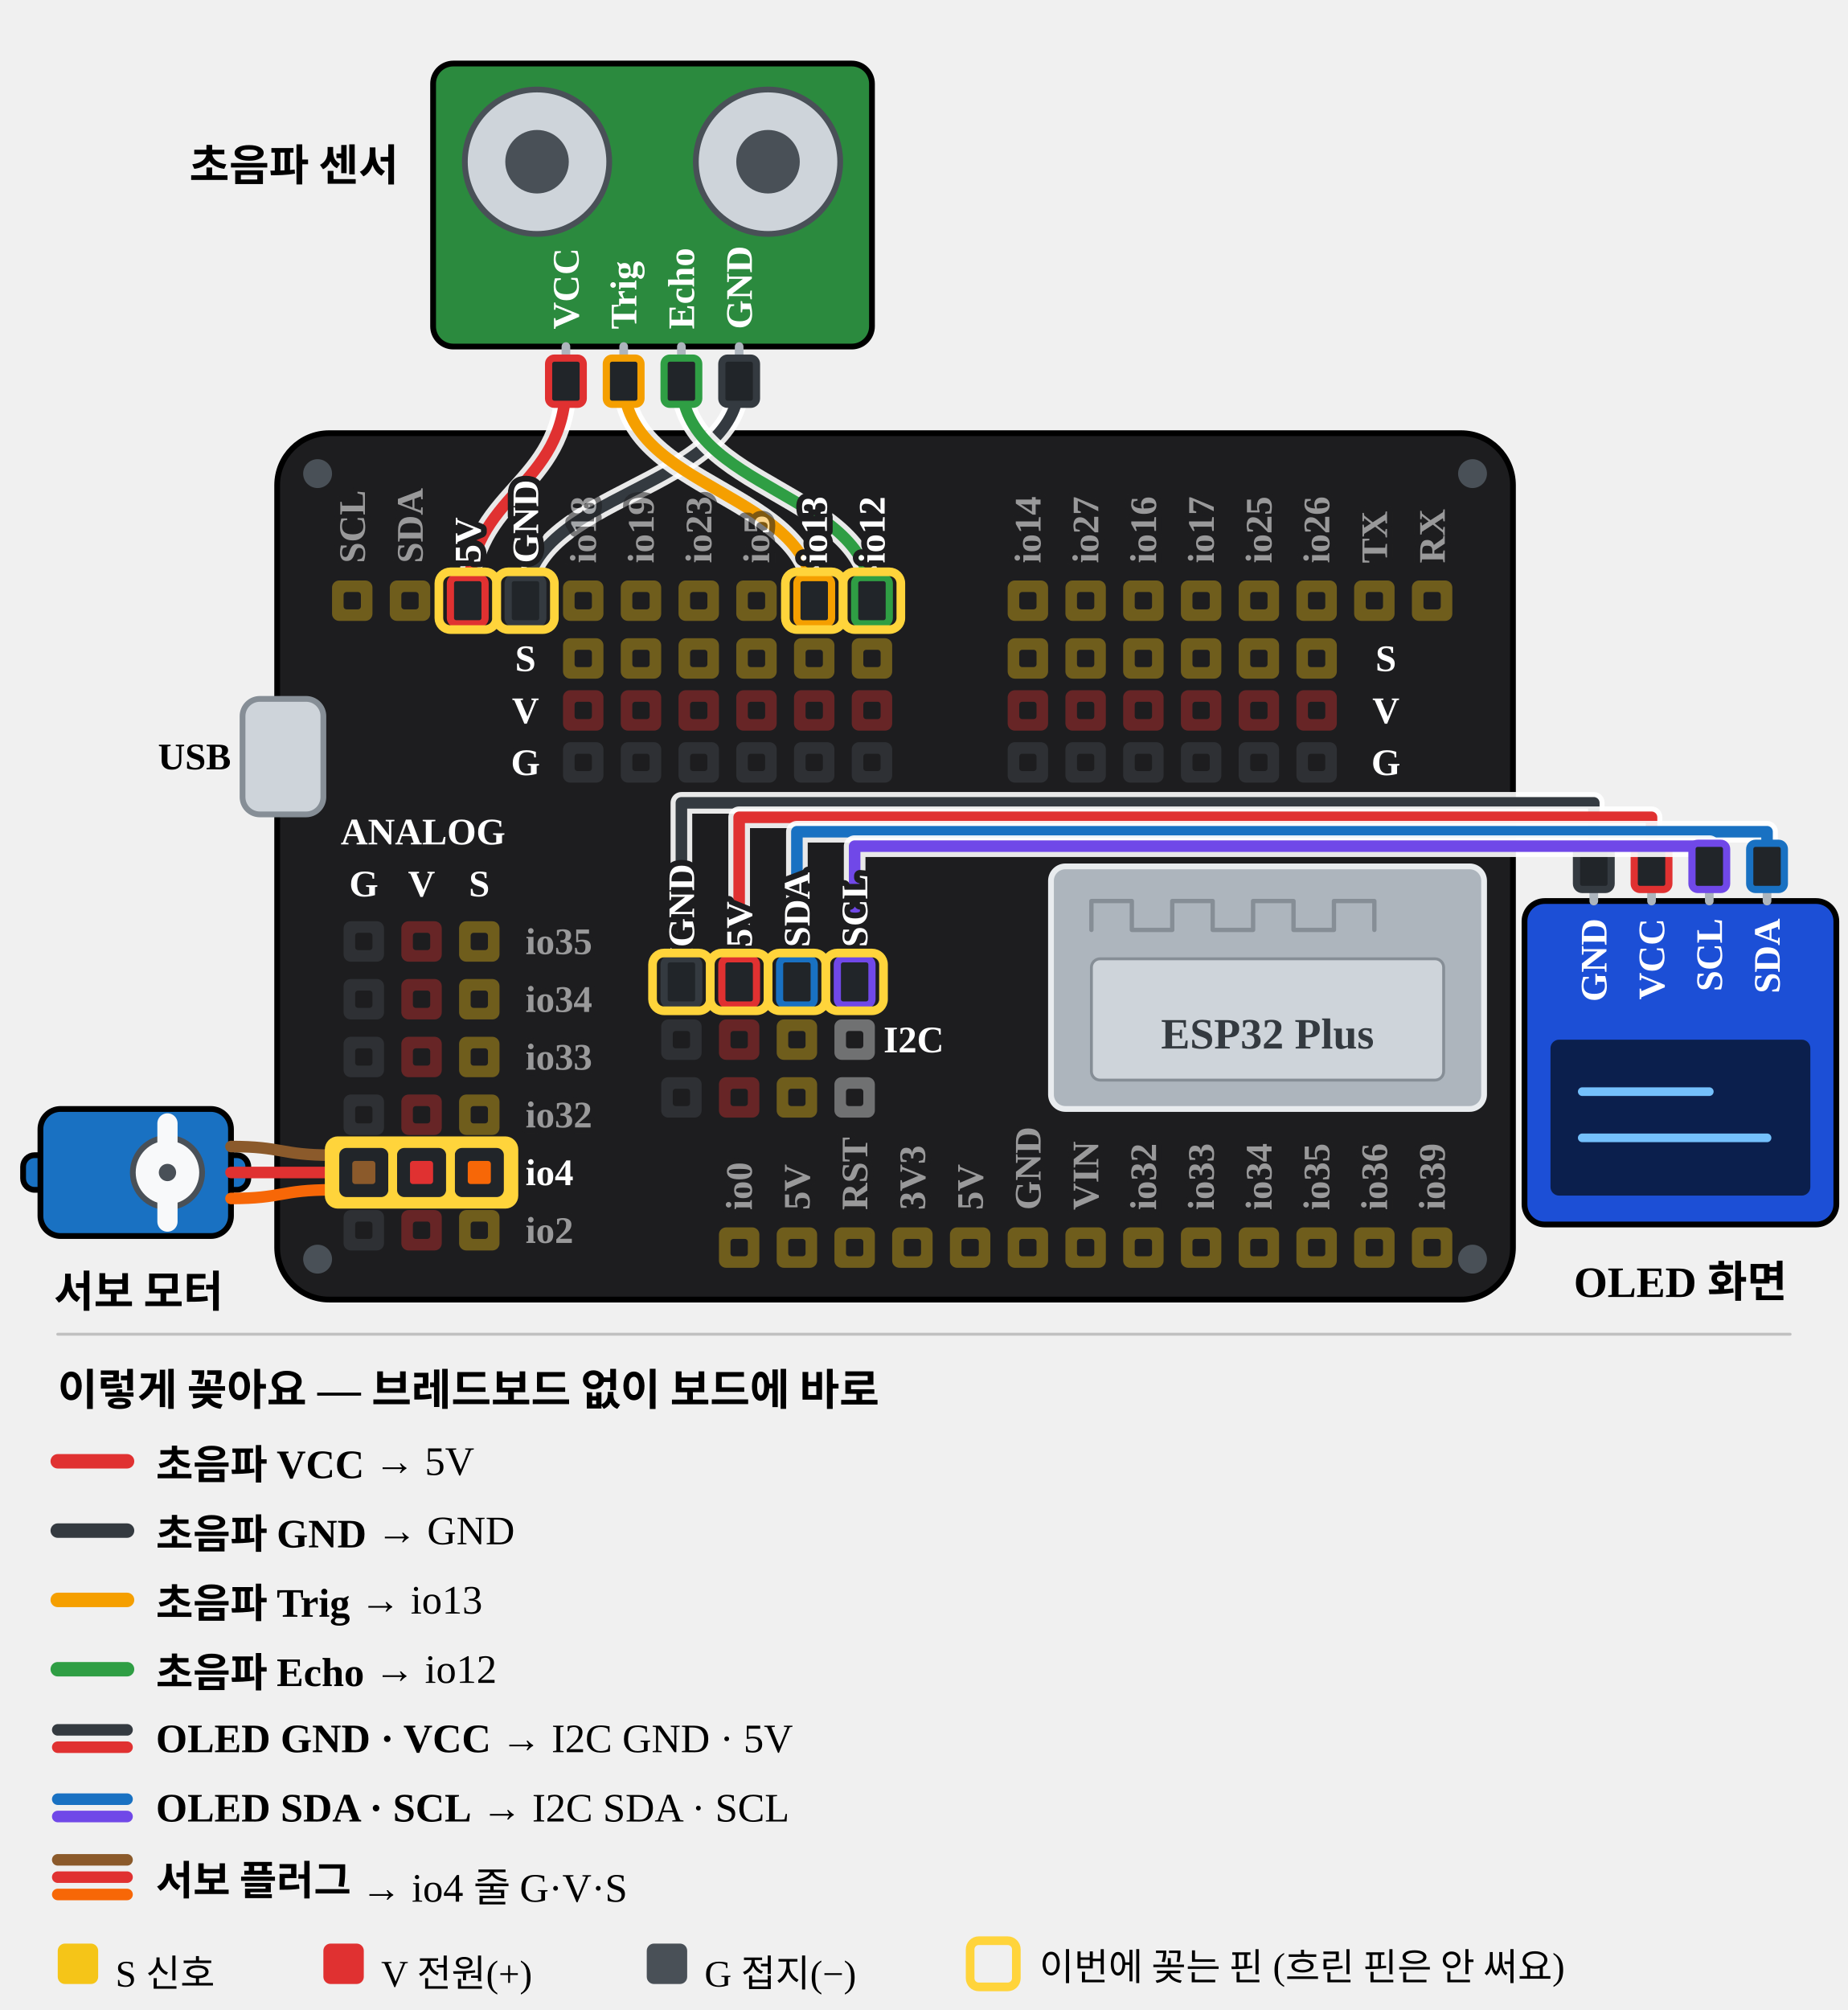
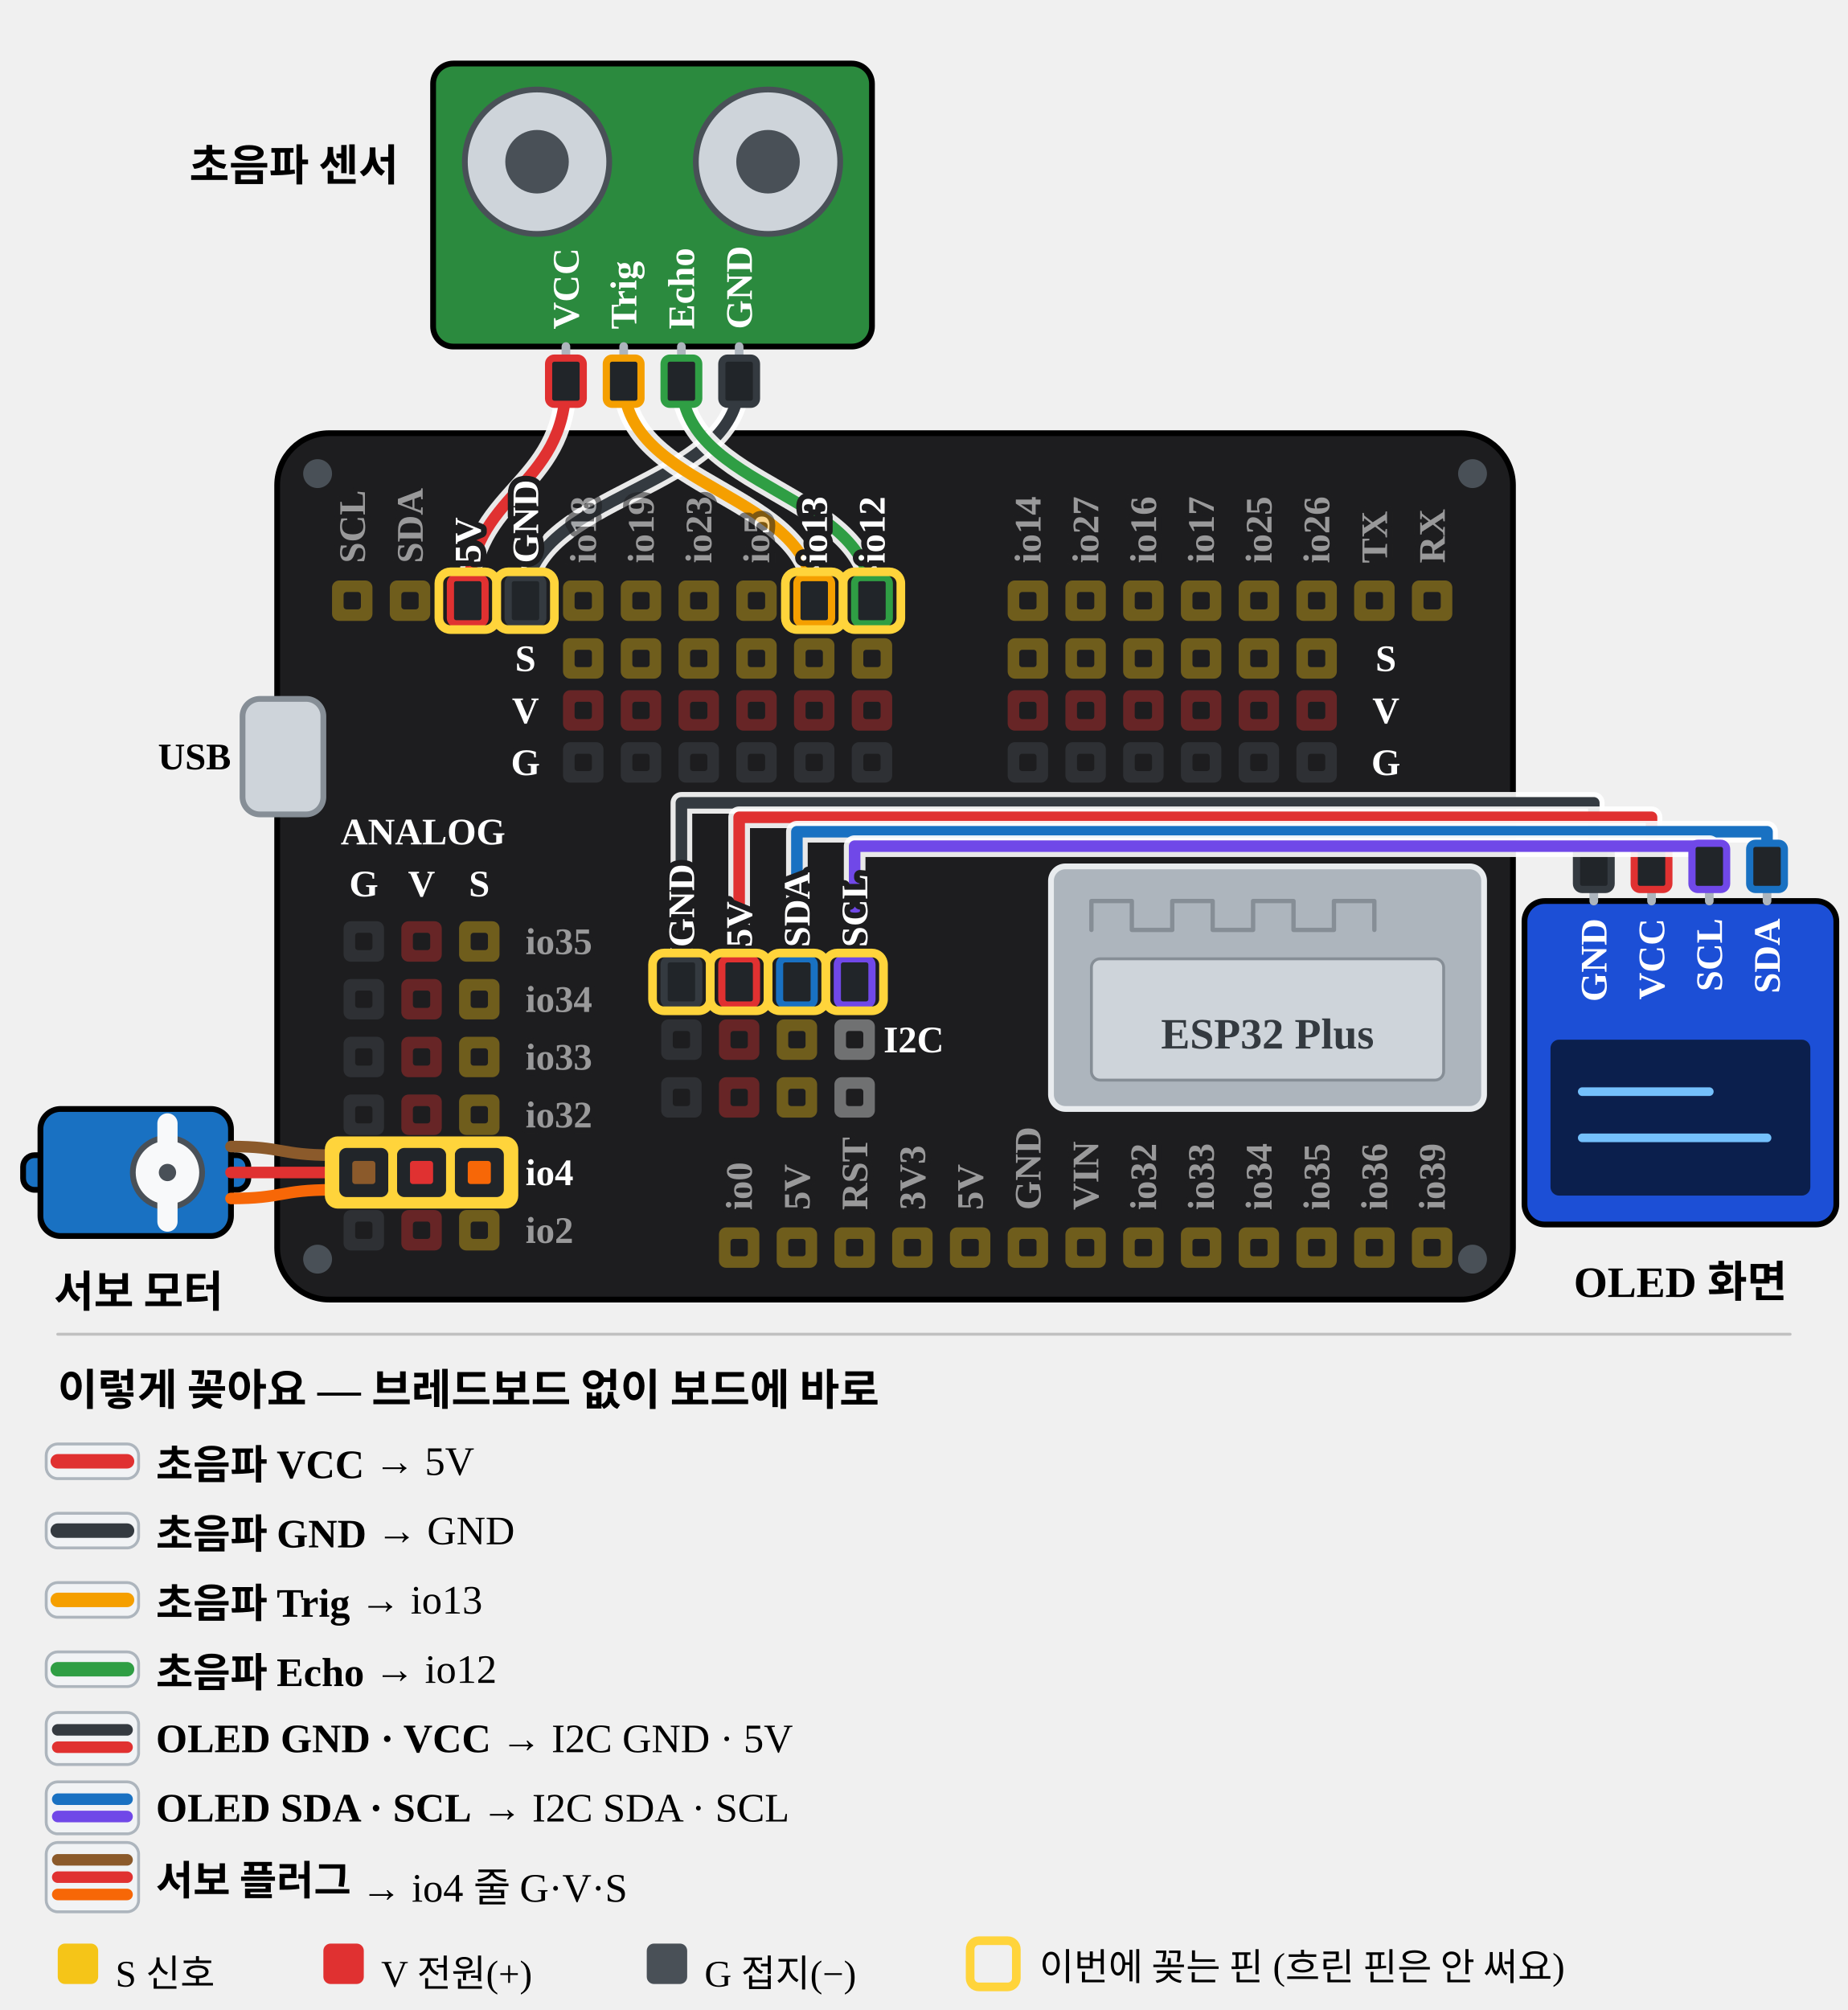
<svg xmlns="http://www.w3.org/2000/svg" viewBox="0 0 640 696" role="img" aria-labelledby="wd-title" font-family="inherit" fill="none" stroke="currentColor" stroke-width="2" stroke-linecap="round" stroke-linejoin="round">
  <rect x="96" y="150" width="428" height="300" rx="18" fill="#1d1d1f" stroke="currentColor" />
  <circle cx="110" cy="164" r="5" fill="#495057" stroke="none" />
  <circle cx="510" cy="164" r="5" fill="#495057" stroke="none" />
  <circle cx="110" cy="436" r="5" fill="#495057" stroke="none" />
  <circle cx="510" cy="436" r="5" fill="#495057" stroke="none" />
  <rect x="84" y="242" width="28" height="40" rx="6" fill="#ced4da" stroke="#868e96" />
  <rect x="364" y="300" width="150" height="84" rx="5" fill="#adb5bd" stroke="#e9ecef" />
  <path d="M378 322 v-10 h14 v10 h14 v-10 h14 v10 h14 v-10 h14 v10 h14 v-10 h14 v10" stroke="#868e96" stroke-width="1.5" />
  <rect x="378" y="332" width="122" height="42" rx="3" fill="#ced4da" stroke="#868e96" stroke-width="1" />
  <text x="439" y="358" text-anchor="middle" dominant-baseline="central" font-size="15" font-weight="700" fill="#343a40" stroke="none">ESP32 Plus</text>
  <g opacity="0.38">
    <rect x="115" y="201" width="14" height="14" rx="2.5" fill="#f5c518" stroke="none" />
    <rect x="119" y="205" width="6" height="6" rx="1" fill="#1d1d1f" stroke="none" />
  </g>
  <g opacity="0.38">
    <rect x="135" y="201" width="14" height="14" rx="2.5" fill="#f5c518" stroke="none" />
    <rect x="139" y="205" width="6" height="6" rx="1" fill="#1d1d1f" stroke="none" />
  </g>
  <g opacity="1">
    <rect x="155" y="201" width="14" height="14" rx="2.5" fill="#f5c518" stroke="none" />
    <rect x="159" y="205" width="6" height="6" rx="1" fill="#1d1d1f" stroke="none" />
  </g>
  <g opacity="1">
    <rect x="175" y="201" width="14" height="14" rx="2.5" fill="#f5c518" stroke="none" />
    <rect x="179" y="205" width="6" height="6" rx="1" fill="#1d1d1f" stroke="none" />
  </g>
  <g opacity="0.38">
    <rect x="195" y="201" width="14" height="14" rx="2.5" fill="#f5c518" stroke="none" />
    <rect x="199" y="205" width="6" height="6" rx="1" fill="#1d1d1f" stroke="none" />
  </g>
  <g opacity="0.38">
    <rect x="195" y="221" width="14" height="14" rx="2.5" fill="#f5c518" stroke="none" />
    <rect x="199" y="225" width="6" height="6" rx="1" fill="#1d1d1f" stroke="none" />
  </g>
  <g opacity="0.38">
    <rect x="195" y="239" width="14" height="14" rx="2.5" fill="#e03131" stroke="none" />
    <rect x="199" y="243" width="6" height="6" rx="1" fill="#1d1d1f" stroke="none" />
  </g>
  <g opacity="0.38">
    <rect x="195" y="257" width="14" height="14" rx="2.5" fill="#495057" stroke="none" />
    <rect x="199" y="261" width="6" height="6" rx="1" fill="#1d1d1f" stroke="none" />
  </g>
  <g opacity="0.38">
    <rect x="215" y="201" width="14" height="14" rx="2.5" fill="#f5c518" stroke="none" />
    <rect x="219" y="205" width="6" height="6" rx="1" fill="#1d1d1f" stroke="none" />
  </g>
  <g opacity="0.38">
    <rect x="215" y="221" width="14" height="14" rx="2.5" fill="#f5c518" stroke="none" />
    <rect x="219" y="225" width="6" height="6" rx="1" fill="#1d1d1f" stroke="none" />
  </g>
  <g opacity="0.38">
    <rect x="215" y="239" width="14" height="14" rx="2.5" fill="#e03131" stroke="none" />
    <rect x="219" y="243" width="6" height="6" rx="1" fill="#1d1d1f" stroke="none" />
  </g>
  <g opacity="0.38">
    <rect x="215" y="257" width="14" height="14" rx="2.5" fill="#495057" stroke="none" />
    <rect x="219" y="261" width="6" height="6" rx="1" fill="#1d1d1f" stroke="none" />
  </g>
  <g opacity="0.38">
    <rect x="235" y="201" width="14" height="14" rx="2.5" fill="#f5c518" stroke="none" />
    <rect x="239" y="205" width="6" height="6" rx="1" fill="#1d1d1f" stroke="none" />
  </g>
  <g opacity="0.38">
    <rect x="235" y="221" width="14" height="14" rx="2.5" fill="#f5c518" stroke="none" />
    <rect x="239" y="225" width="6" height="6" rx="1" fill="#1d1d1f" stroke="none" />
  </g>
  <g opacity="0.38">
    <rect x="235" y="239" width="14" height="14" rx="2.5" fill="#e03131" stroke="none" />
    <rect x="239" y="243" width="6" height="6" rx="1" fill="#1d1d1f" stroke="none" />
  </g>
  <g opacity="0.38">
    <rect x="235" y="257" width="14" height="14" rx="2.5" fill="#495057" stroke="none" />
    <rect x="239" y="261" width="6" height="6" rx="1" fill="#1d1d1f" stroke="none" />
  </g>
  <g opacity="0.38">
    <rect x="255" y="201" width="14" height="14" rx="2.5" fill="#f5c518" stroke="none" />
    <rect x="259" y="205" width="6" height="6" rx="1" fill="#1d1d1f" stroke="none" />
  </g>
  <g opacity="0.38">
    <rect x="255" y="221" width="14" height="14" rx="2.5" fill="#f5c518" stroke="none" />
    <rect x="259" y="225" width="6" height="6" rx="1" fill="#1d1d1f" stroke="none" />
  </g>
  <g opacity="0.38">
    <rect x="255" y="239" width="14" height="14" rx="2.5" fill="#e03131" stroke="none" />
    <rect x="259" y="243" width="6" height="6" rx="1" fill="#1d1d1f" stroke="none" />
  </g>
  <g opacity="0.38">
    <rect x="255" y="257" width="14" height="14" rx="2.5" fill="#495057" stroke="none" />
    <rect x="259" y="261" width="6" height="6" rx="1" fill="#1d1d1f" stroke="none" />
  </g>
  <g opacity="1">
    <rect x="275" y="201" width="14" height="14" rx="2.5" fill="#f5c518" stroke="none" />
    <rect x="279" y="205" width="6" height="6" rx="1" fill="#1d1d1f" stroke="none" />
  </g>
  <g opacity="0.38">
    <rect x="275" y="221" width="14" height="14" rx="2.5" fill="#f5c518" stroke="none" />
    <rect x="279" y="225" width="6" height="6" rx="1" fill="#1d1d1f" stroke="none" />
  </g>
  <g opacity="0.38">
    <rect x="275" y="239" width="14" height="14" rx="2.5" fill="#e03131" stroke="none" />
    <rect x="279" y="243" width="6" height="6" rx="1" fill="#1d1d1f" stroke="none" />
  </g>
  <g opacity="0.38">
    <rect x="275" y="257" width="14" height="14" rx="2.5" fill="#495057" stroke="none" />
    <rect x="279" y="261" width="6" height="6" rx="1" fill="#1d1d1f" stroke="none" />
  </g>
  <g opacity="1">
    <rect x="295" y="201" width="14" height="14" rx="2.5" fill="#f5c518" stroke="none" />
    <rect x="299" y="205" width="6" height="6" rx="1" fill="#1d1d1f" stroke="none" />
  </g>
  <g opacity="0.38">
    <rect x="295" y="221" width="14" height="14" rx="2.5" fill="#f5c518" stroke="none" />
    <rect x="299" y="225" width="6" height="6" rx="1" fill="#1d1d1f" stroke="none" />
  </g>
  <g opacity="0.38">
    <rect x="295" y="239" width="14" height="14" rx="2.5" fill="#e03131" stroke="none" />
    <rect x="299" y="243" width="6" height="6" rx="1" fill="#1d1d1f" stroke="none" />
  </g>
  <g opacity="0.38">
    <rect x="295" y="257" width="14" height="14" rx="2.5" fill="#495057" stroke="none" />
    <rect x="299" y="261" width="6" height="6" rx="1" fill="#1d1d1f" stroke="none" />
  </g>
  <g opacity="0.38">
    <rect x="349" y="201" width="14" height="14" rx="2.5" fill="#f5c518" stroke="none" />
    <rect x="353" y="205" width="6" height="6" rx="1" fill="#1d1d1f" stroke="none" />
  </g>
  <g opacity="0.38">
    <rect x="349" y="221" width="14" height="14" rx="2.5" fill="#f5c518" stroke="none" />
    <rect x="353" y="225" width="6" height="6" rx="1" fill="#1d1d1f" stroke="none" />
  </g>
  <g opacity="0.38">
    <rect x="349" y="239" width="14" height="14" rx="2.5" fill="#e03131" stroke="none" />
    <rect x="353" y="243" width="6" height="6" rx="1" fill="#1d1d1f" stroke="none" />
  </g>
  <g opacity="0.38">
    <rect x="349" y="257" width="14" height="14" rx="2.5" fill="#495057" stroke="none" />
    <rect x="353" y="261" width="6" height="6" rx="1" fill="#1d1d1f" stroke="none" />
  </g>
  <g opacity="0.38">
    <rect x="369" y="201" width="14" height="14" rx="2.5" fill="#f5c518" stroke="none" />
    <rect x="373" y="205" width="6" height="6" rx="1" fill="#1d1d1f" stroke="none" />
  </g>
  <g opacity="0.38">
    <rect x="369" y="221" width="14" height="14" rx="2.5" fill="#f5c518" stroke="none" />
    <rect x="373" y="225" width="6" height="6" rx="1" fill="#1d1d1f" stroke="none" />
  </g>
  <g opacity="0.38">
    <rect x="369" y="239" width="14" height="14" rx="2.5" fill="#e03131" stroke="none" />
    <rect x="373" y="243" width="6" height="6" rx="1" fill="#1d1d1f" stroke="none" />
  </g>
  <g opacity="0.38">
    <rect x="369" y="257" width="14" height="14" rx="2.5" fill="#495057" stroke="none" />
    <rect x="373" y="261" width="6" height="6" rx="1" fill="#1d1d1f" stroke="none" />
  </g>
  <g opacity="0.38">
    <rect x="389" y="201" width="14" height="14" rx="2.5" fill="#f5c518" stroke="none" />
    <rect x="393" y="205" width="6" height="6" rx="1" fill="#1d1d1f" stroke="none" />
  </g>
  <g opacity="0.38">
    <rect x="389" y="221" width="14" height="14" rx="2.5" fill="#f5c518" stroke="none" />
    <rect x="393" y="225" width="6" height="6" rx="1" fill="#1d1d1f" stroke="none" />
  </g>
  <g opacity="0.38">
    <rect x="389" y="239" width="14" height="14" rx="2.5" fill="#e03131" stroke="none" />
    <rect x="393" y="243" width="6" height="6" rx="1" fill="#1d1d1f" stroke="none" />
  </g>
  <g opacity="0.38">
    <rect x="389" y="257" width="14" height="14" rx="2.5" fill="#495057" stroke="none" />
    <rect x="393" y="261" width="6" height="6" rx="1" fill="#1d1d1f" stroke="none" />
  </g>
  <g opacity="0.38">
    <rect x="409" y="201" width="14" height="14" rx="2.5" fill="#f5c518" stroke="none" />
    <rect x="413" y="205" width="6" height="6" rx="1" fill="#1d1d1f" stroke="none" />
  </g>
  <g opacity="0.38">
    <rect x="409" y="221" width="14" height="14" rx="2.5" fill="#f5c518" stroke="none" />
    <rect x="413" y="225" width="6" height="6" rx="1" fill="#1d1d1f" stroke="none" />
  </g>
  <g opacity="0.38">
    <rect x="409" y="239" width="14" height="14" rx="2.5" fill="#e03131" stroke="none" />
    <rect x="413" y="243" width="6" height="6" rx="1" fill="#1d1d1f" stroke="none" />
  </g>
  <g opacity="0.38">
    <rect x="409" y="257" width="14" height="14" rx="2.5" fill="#495057" stroke="none" />
    <rect x="413" y="261" width="6" height="6" rx="1" fill="#1d1d1f" stroke="none" />
  </g>
  <g opacity="0.38">
    <rect x="429" y="201" width="14" height="14" rx="2.5" fill="#f5c518" stroke="none" />
    <rect x="433" y="205" width="6" height="6" rx="1" fill="#1d1d1f" stroke="none" />
  </g>
  <g opacity="0.38">
    <rect x="429" y="221" width="14" height="14" rx="2.5" fill="#f5c518" stroke="none" />
    <rect x="433" y="225" width="6" height="6" rx="1" fill="#1d1d1f" stroke="none" />
  </g>
  <g opacity="0.38">
    <rect x="429" y="239" width="14" height="14" rx="2.5" fill="#e03131" stroke="none" />
    <rect x="433" y="243" width="6" height="6" rx="1" fill="#1d1d1f" stroke="none" />
  </g>
  <g opacity="0.38">
    <rect x="429" y="257" width="14" height="14" rx="2.5" fill="#495057" stroke="none" />
    <rect x="433" y="261" width="6" height="6" rx="1" fill="#1d1d1f" stroke="none" />
  </g>
  <g opacity="0.38">
    <rect x="449" y="201" width="14" height="14" rx="2.5" fill="#f5c518" stroke="none" />
    <rect x="453" y="205" width="6" height="6" rx="1" fill="#1d1d1f" stroke="none" />
  </g>
  <g opacity="0.38">
    <rect x="449" y="221" width="14" height="14" rx="2.5" fill="#f5c518" stroke="none" />
    <rect x="453" y="225" width="6" height="6" rx="1" fill="#1d1d1f" stroke="none" />
  </g>
  <g opacity="0.38">
    <rect x="449" y="239" width="14" height="14" rx="2.5" fill="#e03131" stroke="none" />
    <rect x="453" y="243" width="6" height="6" rx="1" fill="#1d1d1f" stroke="none" />
  </g>
  <g opacity="0.38">
    <rect x="449" y="257" width="14" height="14" rx="2.5" fill="#495057" stroke="none" />
    <rect x="453" y="261" width="6" height="6" rx="1" fill="#1d1d1f" stroke="none" />
  </g>
  <g opacity="0.38">
    <rect x="469" y="201" width="14" height="14" rx="2.5" fill="#f5c518" stroke="none" />
    <rect x="473" y="205" width="6" height="6" rx="1" fill="#1d1d1f" stroke="none" />
  </g>
  <g opacity="0.38">
    <rect x="489" y="201" width="14" height="14" rx="2.5" fill="#f5c518" stroke="none" />
    <rect x="493" y="205" width="6" height="6" rx="1" fill="#1d1d1f" stroke="none" />
  </g>
  <g opacity="0.38">
    <rect x="119" y="319" width="14" height="14" rx="2.5" fill="#495057" stroke="none" />
    <rect x="123" y="323" width="6" height="6" rx="1" fill="#1d1d1f" stroke="none" />
  </g>
  <g opacity="0.38">
    <rect x="139" y="319" width="14" height="14" rx="2.5" fill="#e03131" stroke="none" />
    <rect x="143" y="323" width="6" height="6" rx="1" fill="#1d1d1f" stroke="none" />
  </g>
  <g opacity="0.38">
    <rect x="159" y="319" width="14" height="14" rx="2.5" fill="#f5c518" stroke="none" />
    <rect x="163" y="323" width="6" height="6" rx="1" fill="#1d1d1f" stroke="none" />
  </g>
  <g opacity="0.38">
    <rect x="119" y="339" width="14" height="14" rx="2.5" fill="#495057" stroke="none" />
    <rect x="123" y="343" width="6" height="6" rx="1" fill="#1d1d1f" stroke="none" />
  </g>
  <g opacity="0.38">
    <rect x="139" y="339" width="14" height="14" rx="2.5" fill="#e03131" stroke="none" />
    <rect x="143" y="343" width="6" height="6" rx="1" fill="#1d1d1f" stroke="none" />
  </g>
  <g opacity="0.38">
    <rect x="159" y="339" width="14" height="14" rx="2.5" fill="#f5c518" stroke="none" />
    <rect x="163" y="343" width="6" height="6" rx="1" fill="#1d1d1f" stroke="none" />
  </g>
  <g opacity="0.38">
    <rect x="119" y="359" width="14" height="14" rx="2.5" fill="#495057" stroke="none" />
    <rect x="123" y="363" width="6" height="6" rx="1" fill="#1d1d1f" stroke="none" />
  </g>
  <g opacity="0.38">
    <rect x="139" y="359" width="14" height="14" rx="2.5" fill="#e03131" stroke="none" />
    <rect x="143" y="363" width="6" height="6" rx="1" fill="#1d1d1f" stroke="none" />
  </g>
  <g opacity="0.38">
    <rect x="159" y="359" width="14" height="14" rx="2.5" fill="#f5c518" stroke="none" />
    <rect x="163" y="363" width="6" height="6" rx="1" fill="#1d1d1f" stroke="none" />
  </g>
  <g opacity="0.38">
    <rect x="119" y="379" width="14" height="14" rx="2.5" fill="#495057" stroke="none" />
    <rect x="123" y="383" width="6" height="6" rx="1" fill="#1d1d1f" stroke="none" />
  </g>
  <g opacity="0.38">
    <rect x="139" y="379" width="14" height="14" rx="2.5" fill="#e03131" stroke="none" />
    <rect x="143" y="383" width="6" height="6" rx="1" fill="#1d1d1f" stroke="none" />
  </g>
  <g opacity="0.38">
    <rect x="159" y="379" width="14" height="14" rx="2.5" fill="#f5c518" stroke="none" />
    <rect x="163" y="383" width="6" height="6" rx="1" fill="#1d1d1f" stroke="none" />
  </g>
  <g opacity="1">
    <rect x="119" y="399" width="14" height="14" rx="2.5" fill="#495057" stroke="none" />
    <rect x="123" y="403" width="6" height="6" rx="1" fill="#1d1d1f" stroke="none" />
  </g>
  <g opacity="1">
    <rect x="139" y="399" width="14" height="14" rx="2.5" fill="#e03131" stroke="none" />
    <rect x="143" y="403" width="6" height="6" rx="1" fill="#1d1d1f" stroke="none" />
  </g>
  <g opacity="1">
    <rect x="159" y="399" width="14" height="14" rx="2.5" fill="#f5c518" stroke="none" />
    <rect x="163" y="403" width="6" height="6" rx="1" fill="#1d1d1f" stroke="none" />
  </g>
  <g opacity="0.38">
    <rect x="119" y="419" width="14" height="14" rx="2.5" fill="#495057" stroke="none" />
    <rect x="123" y="423" width="6" height="6" rx="1" fill="#1d1d1f" stroke="none" />
  </g>
  <g opacity="0.38">
    <rect x="139" y="419" width="14" height="14" rx="2.5" fill="#e03131" stroke="none" />
    <rect x="143" y="423" width="6" height="6" rx="1" fill="#1d1d1f" stroke="none" />
  </g>
  <g opacity="0.38">
    <rect x="159" y="419" width="14" height="14" rx="2.5" fill="#f5c518" stroke="none" />
    <rect x="163" y="423" width="6" height="6" rx="1" fill="#1d1d1f" stroke="none" />
  </g>
  <g opacity="1">
    <rect x="229" y="333" width="14" height="14" rx="2.5" fill="#495057" stroke="none" />
    <rect x="233" y="337" width="6" height="6" rx="1" fill="#1d1d1f" stroke="none" />
  </g>
  <g opacity="0.38">
    <rect x="229" y="353" width="14" height="14" rx="2.5" fill="#495057" stroke="none" />
    <rect x="233" y="357" width="6" height="6" rx="1" fill="#1d1d1f" stroke="none" />
  </g>
  <g opacity="0.38">
    <rect x="229" y="373" width="14" height="14" rx="2.5" fill="#495057" stroke="none" />
    <rect x="233" y="377" width="6" height="6" rx="1" fill="#1d1d1f" stroke="none" />
  </g>
  <g opacity="1">
    <rect x="249" y="333" width="14" height="14" rx="2.5" fill="#e03131" stroke="none" />
    <rect x="253" y="337" width="6" height="6" rx="1" fill="#1d1d1f" stroke="none" />
  </g>
  <g opacity="0.38">
    <rect x="249" y="353" width="14" height="14" rx="2.5" fill="#e03131" stroke="none" />
    <rect x="253" y="357" width="6" height="6" rx="1" fill="#1d1d1f" stroke="none" />
  </g>
  <g opacity="0.38">
    <rect x="249" y="373" width="14" height="14" rx="2.5" fill="#e03131" stroke="none" />
    <rect x="253" y="377" width="6" height="6" rx="1" fill="#1d1d1f" stroke="none" />
  </g>
  <g opacity="1">
    <rect x="269" y="333" width="14" height="14" rx="2.5" fill="#f5c518" stroke="none" />
    <rect x="273" y="337" width="6" height="6" rx="1" fill="#1d1d1f" stroke="none" />
  </g>
  <g opacity="0.38">
    <rect x="269" y="353" width="14" height="14" rx="2.5" fill="#f5c518" stroke="none" />
    <rect x="273" y="357" width="6" height="6" rx="1" fill="#1d1d1f" stroke="none" />
  </g>
  <g opacity="0.38">
    <rect x="269" y="373" width="14" height="14" rx="2.5" fill="#f5c518" stroke="none" />
    <rect x="273" y="377" width="6" height="6" rx="1" fill="#1d1d1f" stroke="none" />
  </g>
  <g opacity="1">
    <rect x="289" y="333" width="14" height="14" rx="2.5" fill="#f8f9fa" stroke="none" />
    <rect x="293" y="337" width="6" height="6" rx="1" fill="#1d1d1f" stroke="none" />
  </g>
  <g opacity="0.38">
    <rect x="289" y="353" width="14" height="14" rx="2.5" fill="#f8f9fa" stroke="none" />
    <rect x="293" y="357" width="6" height="6" rx="1" fill="#1d1d1f" stroke="none" />
  </g>
  <g opacity="0.38">
    <rect x="289" y="373" width="14" height="14" rx="2.5" fill="#f8f9fa" stroke="none" />
    <rect x="293" y="377" width="6" height="6" rx="1" fill="#1d1d1f" stroke="none" />
  </g>
  <g opacity="0.38">
    <rect x="249" y="425" width="14" height="14" rx="2.5" fill="#f5c518" stroke="none" />
    <rect x="253" y="429" width="6" height="6" rx="1" fill="#1d1d1f" stroke="none" />
  </g>
  <g opacity="0.38">
    <rect x="269" y="425" width="14" height="14" rx="2.5" fill="#f5c518" stroke="none" />
    <rect x="273" y="429" width="6" height="6" rx="1" fill="#1d1d1f" stroke="none" />
  </g>
  <g opacity="0.38">
    <rect x="289" y="425" width="14" height="14" rx="2.5" fill="#f5c518" stroke="none" />
    <rect x="293" y="429" width="6" height="6" rx="1" fill="#1d1d1f" stroke="none" />
  </g>
  <g opacity="0.38">
    <rect x="309" y="425" width="14" height="14" rx="2.5" fill="#f5c518" stroke="none" />
    <rect x="313" y="429" width="6" height="6" rx="1" fill="#1d1d1f" stroke="none" />
  </g>
  <g opacity="0.38">
    <rect x="329" y="425" width="14" height="14" rx="2.5" fill="#f5c518" stroke="none" />
    <rect x="333" y="429" width="6" height="6" rx="1" fill="#1d1d1f" stroke="none" />
  </g>
  <g opacity="0.38">
    <rect x="349" y="425" width="14" height="14" rx="2.5" fill="#f5c518" stroke="none" />
    <rect x="353" y="429" width="6" height="6" rx="1" fill="#1d1d1f" stroke="none" />
  </g>
  <g opacity="0.38">
    <rect x="369" y="425" width="14" height="14" rx="2.5" fill="#f5c518" stroke="none" />
    <rect x="373" y="429" width="6" height="6" rx="1" fill="#1d1d1f" stroke="none" />
  </g>
  <g opacity="0.38">
    <rect x="389" y="425" width="14" height="14" rx="2.5" fill="#f5c518" stroke="none" />
    <rect x="393" y="429" width="6" height="6" rx="1" fill="#1d1d1f" stroke="none" />
  </g>
  <g opacity="0.38">
    <rect x="409" y="425" width="14" height="14" rx="2.5" fill="#f5c518" stroke="none" />
    <rect x="413" y="429" width="6" height="6" rx="1" fill="#1d1d1f" stroke="none" />
  </g>
  <g opacity="0.38">
    <rect x="429" y="425" width="14" height="14" rx="2.5" fill="#f5c518" stroke="none" />
    <rect x="433" y="429" width="6" height="6" rx="1" fill="#1d1d1f" stroke="none" />
  </g>
  <g opacity="0.38">
    <rect x="449" y="425" width="14" height="14" rx="2.5" fill="#f5c518" stroke="none" />
    <rect x="453" y="429" width="6" height="6" rx="1" fill="#1d1d1f" stroke="none" />
  </g>
  <g opacity="0.38">
    <rect x="469" y="425" width="14" height="14" rx="2.5" fill="#f5c518" stroke="none" />
    <rect x="473" y="429" width="6" height="6" rx="1" fill="#1d1d1f" stroke="none" />
  </g>
  <g opacity="0.38">
    <rect x="489" y="425" width="14" height="14" rx="2.5" fill="#f5c518" stroke="none" />
    <rect x="493" y="429" width="6" height="6" rx="1" fill="#1d1d1f" stroke="none" />
  </g>
  <rect x="150" y="22" width="152" height="98" rx="7" fill="#2b8a3e" stroke="currentColor" />
  <circle cx="186" cy="56" r="25" fill="#ced4da" stroke="#495057" />
  <circle cx="186" cy="56" r="11" fill="#495057" stroke="none" />
  <circle cx="266" cy="56" r="25" fill="#ced4da" stroke="#495057" />
  <circle cx="266" cy="56" r="11" fill="#495057" stroke="none" />
  <path d="M196 120 V132" stroke="#adb5bd" stroke-width="3" />
  <text x="196" y="114" transform="rotate(-90 196 114)" dominant-baseline="central" font-size="13" font-weight="700" fill="#ffffff" stroke="none">VCC</text>
  <path d="M216 120 V132" stroke="#adb5bd" stroke-width="3" />
  <text x="216" y="114" transform="rotate(-90 216 114)" dominant-baseline="central" font-size="13" font-weight="700" fill="#ffffff" stroke="none">Trig</text>
  <path d="M236 120 V132" stroke="#adb5bd" stroke-width="3" />
  <text x="236" y="114" transform="rotate(-90 236 114)" dominant-baseline="central" font-size="13" font-weight="700" fill="#ffffff" stroke="none">Echo</text>
  <path d="M256 120 V132" stroke="#adb5bd" stroke-width="3" />
  <text x="256" y="114" transform="rotate(-90 256 114)" dominant-baseline="central" font-size="13" font-weight="700" fill="#ffffff" stroke="none">GND</text>
  <text x="138" y="56" text-anchor="end" dominant-baseline="central" font-size="15" font-weight="700" fill="currentColor" stroke="none">초음파 센서</text>
  <rect x="528" y="312" width="108" height="112" rx="7" fill="#1c4fd6" stroke="currentColor" />
  <rect x="537" y="360" width="90" height="54" rx="3" fill="#0b1f4d" stroke="none" />
  <path d="M548 378 h44 M548 394 h64" stroke="#74c0fc" stroke-width="3" />
  <path d="M552 312 V300" stroke="#adb5bd" stroke-width="3" />
  <text x="552" y="318" transform="rotate(-90 552 318)" text-anchor="end" dominant-baseline="central" font-size="13" font-weight="700" fill="#ffffff" stroke="none">GND</text>
  <path d="M572 312 V300" stroke="#adb5bd" stroke-width="3" />
  <text x="572" y="318" transform="rotate(-90 572 318)" text-anchor="end" dominant-baseline="central" font-size="13" font-weight="700" fill="#ffffff" stroke="none">VCC</text>
  <path d="M592 312 V300" stroke="#adb5bd" stroke-width="3" />
  <text x="592" y="318" transform="rotate(-90 592 318)" text-anchor="end" dominant-baseline="central" font-size="13" font-weight="700" fill="#ffffff" stroke="none">SCL</text>
  <path d="M612 312 V300" stroke="#adb5bd" stroke-width="3" />
  <text x="612" y="318" transform="rotate(-90 612 318)" text-anchor="end" dominant-baseline="central" font-size="13" font-weight="700" fill="#ffffff" stroke="none">SDA</text>
  <text x="582" y="440" text-anchor="middle" dominant-baseline="central" font-size="15" font-weight="700" fill="currentColor" stroke="none">OLED 화면</text>
  <rect x="8" y="400" width="78" height="12" rx="4" fill="#1971c2" stroke="currentColor" />
  <rect x="14" y="384" width="66" height="44" rx="7" fill="#1971c2" stroke="currentColor" />
  <circle cx="58" cy="406" r="12" fill="#f8f9fa" stroke="#495057" />
  <path d="M58 389 V423" stroke="#f8f9fa" stroke-width="7" />
  <circle cx="58" cy="406" r="3" fill="#495057" stroke="none" />
  <path d="M80 397 C98 397 97 400 115 400" stroke="#8b5a2b" stroke-width="4" />
  <path d="M80 406 C98 406 97 406 115 406" stroke="#e03131" stroke-width="4" />
  <path d="M80 415 C98 415 97 412 115 412" stroke="#f76707" stroke-width="4" />
  <rect x="114" y="395" width="64" height="22" rx="3" fill="#212529" stroke="#ffd43b" stroke-width="3" />
  <rect x="122" y="402" width="8" height="8" rx="1" fill="#8b5a2b" stroke="none" />
  <rect x="142" y="402" width="8" height="8" rx="1" fill="#e03131" stroke="none" />
  <rect x="162" y="402" width="8" height="8" rx="1" fill="#f76707" stroke="none" />
  <text x="48" y="446" text-anchor="middle" dominant-baseline="central" font-size="15" font-weight="700" fill="currentColor" stroke="none">서보 모터</text>
  <path d="M196 132 C196 170 162 170 162 208" stroke="#ffffff" stroke-width="7.5" stroke-opacity="0.9" />
  <path d="M196 132 C196 170 162 170 162 208" stroke="#e03131" stroke-width="4" />
  <rect x="190" y="124" width="12" height="16" rx="2" fill="#212529" stroke="#e03131" stroke-width="2.5" />
  <rect x="156" y="200" width="12" height="16" rx="2" fill="#212529" stroke="#e03131" stroke-width="2.5" />
  <path d="M256 132 C256 170 182 170 182 208" stroke="#ffffff" stroke-width="7.5" stroke-opacity="0.9" />
  <path d="M256 132 C256 170 182 170 182 208" stroke="#343a40" stroke-width="4" />
  <rect x="250" y="124" width="12" height="16" rx="2" fill="#212529" stroke="#343a40" stroke-width="2.5" />
  <rect x="176" y="200" width="12" height="16" rx="2" fill="#212529" stroke="#343a40" stroke-width="2.5" />
  <path d="M216 132 C216 170 282 170 282 208" stroke="#ffffff" stroke-width="7.5" stroke-opacity="0.9" />
  <path d="M216 132 C216 170 282 170 282 208" stroke="#f59f00" stroke-width="4" />
  <rect x="210" y="124" width="12" height="16" rx="2" fill="#212529" stroke="#f59f00" stroke-width="2.5" />
  <rect x="276" y="200" width="12" height="16" rx="2" fill="#212529" stroke="#f59f00" stroke-width="2.5" />
  <path d="M236 132 C236 170 302 170 302 208" stroke="#ffffff" stroke-width="7.5" stroke-opacity="0.9" />
  <path d="M236 132 C236 170 302 170 302 208" stroke="#2f9e44" stroke-width="4" />
  <rect x="230" y="124" width="12" height="16" rx="2" fill="#212529" stroke="#2f9e44" stroke-width="2.5" />
  <rect x="296" y="200" width="12" height="16" rx="2" fill="#212529" stroke="#2f9e44" stroke-width="2.5" />
  <path d="M552 300 L552 278 L236 278 L236 340" stroke="#ffffff" stroke-width="7.5" stroke-opacity="0.9" />
  <path d="M552 300 L552 278 L236 278 L236 340" stroke="#343a40" stroke-width="4" />
  <rect x="546" y="292" width="12" height="16" rx="2" fill="#212529" stroke="#343a40" stroke-width="2.5" />
  <rect x="230" y="332" width="12" height="16" rx="2" fill="#212529" stroke="#343a40" stroke-width="2.5" />
  <path d="M572 300 L572 283 L256 283 L256 340" stroke="#ffffff" stroke-width="7.5" stroke-opacity="0.9" />
  <path d="M572 300 L572 283 L256 283 L256 340" stroke="#e03131" stroke-width="4" />
  <rect x="566" y="292" width="12" height="16" rx="2" fill="#212529" stroke="#e03131" stroke-width="2.5" />
  <rect x="250" y="332" width="12" height="16" rx="2" fill="#212529" stroke="#e03131" stroke-width="2.5" />
  <path d="M612 300 L612 288 L276 288 L276 340" stroke="#ffffff" stroke-width="7.5" stroke-opacity="0.9" />
  <path d="M612 300 L612 288 L276 288 L276 340" stroke="#1971c2" stroke-width="4" />
  <rect x="606" y="292" width="12" height="16" rx="2" fill="#212529" stroke="#1971c2" stroke-width="2.5" />
  <rect x="270" y="332" width="12" height="16" rx="2" fill="#212529" stroke="#1971c2" stroke-width="2.5" />
  <path d="M592 300 L592 293 L296 293 L296 340" stroke="#ffffff" stroke-width="7.5" stroke-opacity="0.9" />
  <path d="M592 300 L592 293 L296 293 L296 340" stroke="#7048e8" stroke-width="4" />
  <rect x="586" y="292" width="12" height="16" rx="2" fill="#212529" stroke="#7048e8" stroke-width="2.5" />
  <rect x="290" y="332" width="12" height="16" rx="2" fill="#212529" stroke="#7048e8" stroke-width="2.5" />
  <text x="80" y="262" text-anchor="end" dominant-baseline="central" font-size="13" font-weight="700" fill="currentColor" stroke="none">USB</text>
  <text x="122" y="195" transform="rotate(-90 122 195)" dominant-baseline="central" font-size="13" font-weight="700" fill="#ffffff" stroke="#1d1d1f" stroke-width="4" paint-order="stroke" opacity="0.55">SCL</text>
  <text x="142" y="195" transform="rotate(-90 142 195)" dominant-baseline="central" font-size="13" font-weight="700" fill="#ffffff" stroke="#1d1d1f" stroke-width="4" paint-order="stroke" opacity="0.55">SDA</text>
  <text x="162" y="195" transform="rotate(-90 162 195)" dominant-baseline="central" font-size="13" font-weight="700" fill="#ffffff" stroke="#1d1d1f" stroke-width="4" paint-order="stroke" opacity="1">5V</text>
  <text x="182" y="195" transform="rotate(-90 182 195)" dominant-baseline="central" font-size="13" font-weight="700" fill="#ffffff" stroke="#1d1d1f" stroke-width="4" paint-order="stroke" opacity="1">GND</text>
  <text x="202" y="195" transform="rotate(-90 202 195)" dominant-baseline="central" font-size="13" font-weight="700" fill="#ffffff" stroke="#1d1d1f" stroke-width="4" paint-order="stroke" opacity="0.55">io18</text>
  <text x="222" y="195" transform="rotate(-90 222 195)" dominant-baseline="central" font-size="13" font-weight="700" fill="#ffffff" stroke="#1d1d1f" stroke-width="4" paint-order="stroke" opacity="0.55">io19</text>
  <text x="242" y="195" transform="rotate(-90 242 195)" dominant-baseline="central" font-size="13" font-weight="700" fill="#ffffff" stroke="#1d1d1f" stroke-width="4" paint-order="stroke" opacity="0.55">io23</text>
  <text x="262" y="195" transform="rotate(-90 262 195)" dominant-baseline="central" font-size="13" font-weight="700" fill="#ffffff" stroke="#1d1d1f" stroke-width="4" paint-order="stroke" opacity="0.55">io5</text>
  <text x="282" y="195" transform="rotate(-90 282 195)" dominant-baseline="central" font-size="13" font-weight="700" fill="#ffffff" stroke="#1d1d1f" stroke-width="4" paint-order="stroke" opacity="1">io13</text>
  <text x="302" y="195" transform="rotate(-90 302 195)" dominant-baseline="central" font-size="13" font-weight="700" fill="#ffffff" stroke="#1d1d1f" stroke-width="4" paint-order="stroke" opacity="1">io12</text>
  <text x="356" y="195" transform="rotate(-90 356 195)" dominant-baseline="central" font-size="13" font-weight="700" fill="#ffffff" stroke="#1d1d1f" stroke-width="4" paint-order="stroke" opacity="0.55">io14</text>
  <text x="376" y="195" transform="rotate(-90 376 195)" dominant-baseline="central" font-size="13" font-weight="700" fill="#ffffff" stroke="#1d1d1f" stroke-width="4" paint-order="stroke" opacity="0.55">io27</text>
  <text x="396" y="195" transform="rotate(-90 396 195)" dominant-baseline="central" font-size="13" font-weight="700" fill="#ffffff" stroke="#1d1d1f" stroke-width="4" paint-order="stroke" opacity="0.55">io16</text>
  <text x="416" y="195" transform="rotate(-90 416 195)" dominant-baseline="central" font-size="13" font-weight="700" fill="#ffffff" stroke="#1d1d1f" stroke-width="4" paint-order="stroke" opacity="0.55">io17</text>
  <text x="436" y="195" transform="rotate(-90 436 195)" dominant-baseline="central" font-size="13" font-weight="700" fill="#ffffff" stroke="#1d1d1f" stroke-width="4" paint-order="stroke" opacity="0.55">io25</text>
  <text x="456" y="195" transform="rotate(-90 456 195)" dominant-baseline="central" font-size="13" font-weight="700" fill="#ffffff" stroke="#1d1d1f" stroke-width="4" paint-order="stroke" opacity="0.55">io26</text>
  <text x="476" y="195" transform="rotate(-90 476 195)" dominant-baseline="central" font-size="13" font-weight="700" fill="#ffffff" stroke="#1d1d1f" stroke-width="4" paint-order="stroke" opacity="0.55">TX</text>
  <text x="496" y="195" transform="rotate(-90 496 195)" dominant-baseline="central" font-size="13" font-weight="700" fill="#ffffff" stroke="#1d1d1f" stroke-width="4" paint-order="stroke" opacity="0.55">RX</text>
  <text x="182" y="228" text-anchor="middle" dominant-baseline="central" font-size="13" font-weight="700" fill="#ffffff" stroke="#1d1d1f" stroke-width="4" paint-order="stroke" opacity="1">S</text>
  <text x="480" y="228" text-anchor="middle" dominant-baseline="central" font-size="13" font-weight="700" fill="#ffffff" stroke="#1d1d1f" stroke-width="4" paint-order="stroke" opacity="1">S</text>
  <text x="182" y="246" text-anchor="middle" dominant-baseline="central" font-size="13" font-weight="700" fill="#ffffff" stroke="#1d1d1f" stroke-width="4" paint-order="stroke" opacity="1">V</text>
  <text x="480" y="246" text-anchor="middle" dominant-baseline="central" font-size="13" font-weight="700" fill="#ffffff" stroke="#1d1d1f" stroke-width="4" paint-order="stroke" opacity="1">V</text>
  <text x="182" y="264" text-anchor="middle" dominant-baseline="central" font-size="13" font-weight="700" fill="#ffffff" stroke="#1d1d1f" stroke-width="4" paint-order="stroke" opacity="1">G</text>
  <text x="480" y="264" text-anchor="middle" dominant-baseline="central" font-size="13" font-weight="700" fill="#ffffff" stroke="#1d1d1f" stroke-width="4" paint-order="stroke" opacity="1">G</text>
  <text x="118" y="288" text-anchor="start" dominant-baseline="central" font-size="13" font-weight="700" fill="#ffffff" stroke="#1d1d1f" stroke-width="4" paint-order="stroke" opacity="1">ANALOG</text>
  <text x="126" y="306" text-anchor="middle" dominant-baseline="central" font-size="13" font-weight="700" fill="#ffffff" stroke="#1d1d1f" stroke-width="4" paint-order="stroke" opacity="1">G</text>
  <text x="146" y="306" text-anchor="middle" dominant-baseline="central" font-size="13" font-weight="700" fill="#ffffff" stroke="#1d1d1f" stroke-width="4" paint-order="stroke" opacity="1">V</text>
  <text x="166" y="306" text-anchor="middle" dominant-baseline="central" font-size="13" font-weight="700" fill="#ffffff" stroke="#1d1d1f" stroke-width="4" paint-order="stroke" opacity="1">S</text>
  <text x="182" y="326" text-anchor="start" dominant-baseline="central" font-size="13" font-weight="700" fill="#ffffff" stroke="#1d1d1f" stroke-width="4" paint-order="stroke" opacity="0.55">io35</text>
  <text x="182" y="346" text-anchor="start" dominant-baseline="central" font-size="13" font-weight="700" fill="#ffffff" stroke="#1d1d1f" stroke-width="4" paint-order="stroke" opacity="0.55">io34</text>
  <text x="182" y="366" text-anchor="start" dominant-baseline="central" font-size="13" font-weight="700" fill="#ffffff" stroke="#1d1d1f" stroke-width="4" paint-order="stroke" opacity="0.55">io33</text>
  <text x="182" y="386" text-anchor="start" dominant-baseline="central" font-size="13" font-weight="700" fill="#ffffff" stroke="#1d1d1f" stroke-width="4" paint-order="stroke" opacity="0.55">io32</text>
  <text x="182" y="406" text-anchor="start" dominant-baseline="central" font-size="13" font-weight="700" fill="#ffffff" stroke="#1d1d1f" stroke-width="4" paint-order="stroke" opacity="1">io4</text>
  <text x="182" y="426" text-anchor="start" dominant-baseline="central" font-size="13" font-weight="700" fill="#ffffff" stroke="#1d1d1f" stroke-width="4" paint-order="stroke" opacity="0.55">io2</text>
  <text x="236" y="328" transform="rotate(-90 236 328)" dominant-baseline="central" font-size="13" font-weight="700" fill="#ffffff" stroke="#1d1d1f" stroke-width="4" paint-order="stroke" opacity="1">GND</text>
  <text x="256" y="328" transform="rotate(-90 256 328)" dominant-baseline="central" font-size="13" font-weight="700" fill="#ffffff" stroke="#1d1d1f" stroke-width="4" paint-order="stroke" opacity="1">5V</text>
  <text x="276" y="328" transform="rotate(-90 276 328)" dominant-baseline="central" font-size="13" font-weight="700" fill="#ffffff" stroke="#1d1d1f" stroke-width="4" paint-order="stroke" opacity="1">SDA</text>
  <text x="296" y="328" transform="rotate(-90 296 328)" dominant-baseline="central" font-size="13" font-weight="700" fill="#ffffff" stroke="#1d1d1f" stroke-width="4" paint-order="stroke" opacity="1">SCL</text>
  <text x="306" y="360" text-anchor="start" dominant-baseline="central" font-size="13" font-weight="700" fill="#ffffff" stroke="#1d1d1f" stroke-width="4" paint-order="stroke" opacity="1">I2C</text>
  <text x="256" y="419" transform="rotate(-90 256 419)" dominant-baseline="central" font-size="13" font-weight="700" fill="#ffffff" stroke="#1d1d1f" stroke-width="4" paint-order="stroke" opacity="0.55">io0</text>
  <text x="276" y="419" transform="rotate(-90 276 419)" dominant-baseline="central" font-size="13" font-weight="700" fill="#ffffff" stroke="#1d1d1f" stroke-width="4" paint-order="stroke" opacity="0.55">5V</text>
  <text x="296" y="419" transform="rotate(-90 296 419)" dominant-baseline="central" font-size="13" font-weight="700" fill="#ffffff" stroke="#1d1d1f" stroke-width="4" paint-order="stroke" opacity="0.55">RST</text>
  <text x="316" y="419" transform="rotate(-90 316 419)" dominant-baseline="central" font-size="13" font-weight="700" fill="#ffffff" stroke="#1d1d1f" stroke-width="4" paint-order="stroke" opacity="0.55">3V3</text>
  <text x="336" y="419" transform="rotate(-90 336 419)" dominant-baseline="central" font-size="13" font-weight="700" fill="#ffffff" stroke="#1d1d1f" stroke-width="4" paint-order="stroke" opacity="0.55">5V</text>
  <text x="356" y="419" transform="rotate(-90 356 419)" dominant-baseline="central" font-size="13" font-weight="700" fill="#ffffff" stroke="#1d1d1f" stroke-width="4" paint-order="stroke" opacity="0.55">GND</text>
  <text x="376" y="419" transform="rotate(-90 376 419)" dominant-baseline="central" font-size="13" font-weight="700" fill="#ffffff" stroke="#1d1d1f" stroke-width="4" paint-order="stroke" opacity="0.55">VIN</text>
  <text x="396" y="419" transform="rotate(-90 396 419)" dominant-baseline="central" font-size="13" font-weight="700" fill="#ffffff" stroke="#1d1d1f" stroke-width="4" paint-order="stroke" opacity="0.55">io32</text>
  <text x="416" y="419" transform="rotate(-90 416 419)" dominant-baseline="central" font-size="13" font-weight="700" fill="#ffffff" stroke="#1d1d1f" stroke-width="4" paint-order="stroke" opacity="0.55">io33</text>
  <text x="436" y="419" transform="rotate(-90 436 419)" dominant-baseline="central" font-size="13" font-weight="700" fill="#ffffff" stroke="#1d1d1f" stroke-width="4" paint-order="stroke" opacity="0.55">io34</text>
  <text x="456" y="419" transform="rotate(-90 456 419)" dominant-baseline="central" font-size="13" font-weight="700" fill="#ffffff" stroke="#1d1d1f" stroke-width="4" paint-order="stroke" opacity="0.55">io35</text>
  <text x="476" y="419" transform="rotate(-90 476 419)" dominant-baseline="central" font-size="13" font-weight="700" fill="#ffffff" stroke="#1d1d1f" stroke-width="4" paint-order="stroke" opacity="0.55">io36</text>
  <text x="496" y="419" transform="rotate(-90 496 419)" dominant-baseline="central" font-size="13" font-weight="700" fill="#ffffff" stroke="#1d1d1f" stroke-width="4" paint-order="stroke" opacity="0.55">io39</text>
  <rect x="152" y="198" width="20" height="20" rx="4" fill="none" stroke="#ffd43b" stroke-width="3" />
  <rect x="172" y="198" width="20" height="20" rx="4" fill="none" stroke="#ffd43b" stroke-width="3" />
  <rect x="272" y="198" width="20" height="20" rx="4" fill="none" stroke="#ffd43b" stroke-width="3" />
  <rect x="292" y="198" width="20" height="20" rx="4" fill="none" stroke="#ffd43b" stroke-width="3" />
  <rect x="226" y="330" width="20" height="20" rx="4" fill="none" stroke="#ffd43b" stroke-width="3" />
  <rect x="246" y="330" width="20" height="20" rx="4" fill="none" stroke="#ffd43b" stroke-width="3" />
  <rect x="266" y="330" width="20" height="20" rx="4" fill="none" stroke="#ffd43b" stroke-width="3" />
  <rect x="286" y="330" width="20" height="20" rx="4" fill="none" stroke="#ffd43b" stroke-width="3" />
  <rect x="116" y="396" width="20" height="20" rx="4" fill="none" stroke="#ffd43b" stroke-width="3" />
  <rect x="136" y="396" width="20" height="20" rx="4" fill="none" stroke="#ffd43b" stroke-width="3" />
  <rect x="156" y="396" width="20" height="20" rx="4" fill="none" stroke="#ffd43b" stroke-width="3" />
  <path d="M20 462 H620" stroke="currentColor" stroke-opacity="0.2" stroke-width="1" />
  <text x="20" y="480" dominant-baseline="central" font-size="15" font-weight="700" fill="currentColor" stroke="none">이렇게 꽂아요 — 브레드보드 없이 보드에 바로</text>
+   <rect x="16" y="500" width="32" height="12" rx="4" fill="#f1f3f5" stroke="#adb5bd" stroke-width="1" />
  <path d="M20 506 h24" stroke="#e03131" stroke-width="5" />
  <text x="54" y="506" dominant-baseline="central" font-size="14" fill="currentColor" stroke="none">
    <tspan font-weight="700">초음파 VCC</tspan> → 5V</text>
+   <rect x="16" y="524" width="32" height="12" rx="4" fill="#f1f3f5" stroke="#adb5bd" stroke-width="1" />
  <path d="M20 530 h24" stroke="#343a40" stroke-width="5" />
  <text x="54" y="530" dominant-baseline="central" font-size="14" fill="currentColor" stroke="none">
    <tspan font-weight="700">초음파 GND</tspan> → GND</text>
+   <rect x="16" y="548" width="32" height="12" rx="4" fill="#f1f3f5" stroke="#adb5bd" stroke-width="1" />
  <path d="M20 554 h24" stroke="#f59f00" stroke-width="5" />
  <text x="54" y="554" dominant-baseline="central" font-size="14" fill="currentColor" stroke="none">
    <tspan font-weight="700">초음파 Trig</tspan> → io13</text>
+   <rect x="16" y="572" width="32" height="12" rx="4" fill="#f1f3f5" stroke="#adb5bd" stroke-width="1" />
  <path d="M20 578 h24" stroke="#2f9e44" stroke-width="5" />
  <text x="54" y="578" dominant-baseline="central" font-size="14" fill="currentColor" stroke="none">
    <tspan font-weight="700">초음파 Echo</tspan> → io12</text>
+   <rect x="16" y="593" width="32" height="18" rx="4" fill="#f1f3f5" stroke="#adb5bd" stroke-width="1" />
  <path d="M20 599 h24" stroke="#343a40" stroke-width="4" />
  <path d="M20 605 h24" stroke="#e03131" stroke-width="4" />
  <text x="54" y="602" dominant-baseline="central" font-size="14" fill="currentColor" stroke="none">
    <tspan font-weight="700">OLED GND · VCC</tspan> → I2C GND · 5V</text>
+   <rect x="16" y="617" width="32" height="18" rx="4" fill="#f1f3f5" stroke="#adb5bd" stroke-width="1" />
  <path d="M20 623 h24" stroke="#1971c2" stroke-width="4" />
  <path d="M20 629 h24" stroke="#7048e8" stroke-width="4" />
  <text x="54" y="626" dominant-baseline="central" font-size="14" fill="currentColor" stroke="none">
    <tspan font-weight="700">OLED SDA · SCL</tspan> → I2C SDA · SCL</text>
+   <rect x="16" y="638" width="32" height="24" rx="4" fill="#f1f3f5" stroke="#adb5bd" stroke-width="1" />
  <path d="M20 644 h24" stroke="#8b5a2b" stroke-width="4" />
  <path d="M20 650 h24" stroke="#e03131" stroke-width="4" />
  <path d="M20 656 h24" stroke="#f76707" stroke-width="4" />
  <text x="54" y="650" dominant-baseline="central" font-size="14" fill="currentColor" stroke="none">
    <tspan font-weight="700">서보 플러그</tspan> → io4 줄 G·V·S</text>
  <rect x="20" y="673" width="14" height="14" rx="2.5" fill="#f5c518" stroke="none" />
  <text x="40" y="680" dominant-baseline="central" font-size="13" fill="currentColor" stroke="none">S 신호</text>
  <rect x="112" y="673" width="14" height="14" rx="2.5" fill="#e03131" stroke="none" />
  <text x="132" y="680" dominant-baseline="central" font-size="13" fill="currentColor" stroke="none">V 전원(+)</text>
  <rect x="224" y="673" width="14" height="14" rx="2.5" fill="#495057" stroke="none" />
  <text x="244" y="680" dominant-baseline="central" font-size="13" fill="currentColor" stroke="none">G 접지(−)</text>
  <rect x="336" y="672" width="16" height="16" rx="3" fill="none" stroke="#ffd43b" stroke-width="3" />
  <text x="360" y="680" dominant-baseline="central" font-size="13" fill="currentColor" stroke="none">이번에 꽂는 핀 (흐린 핀은 안 써요)</text>
</svg>
